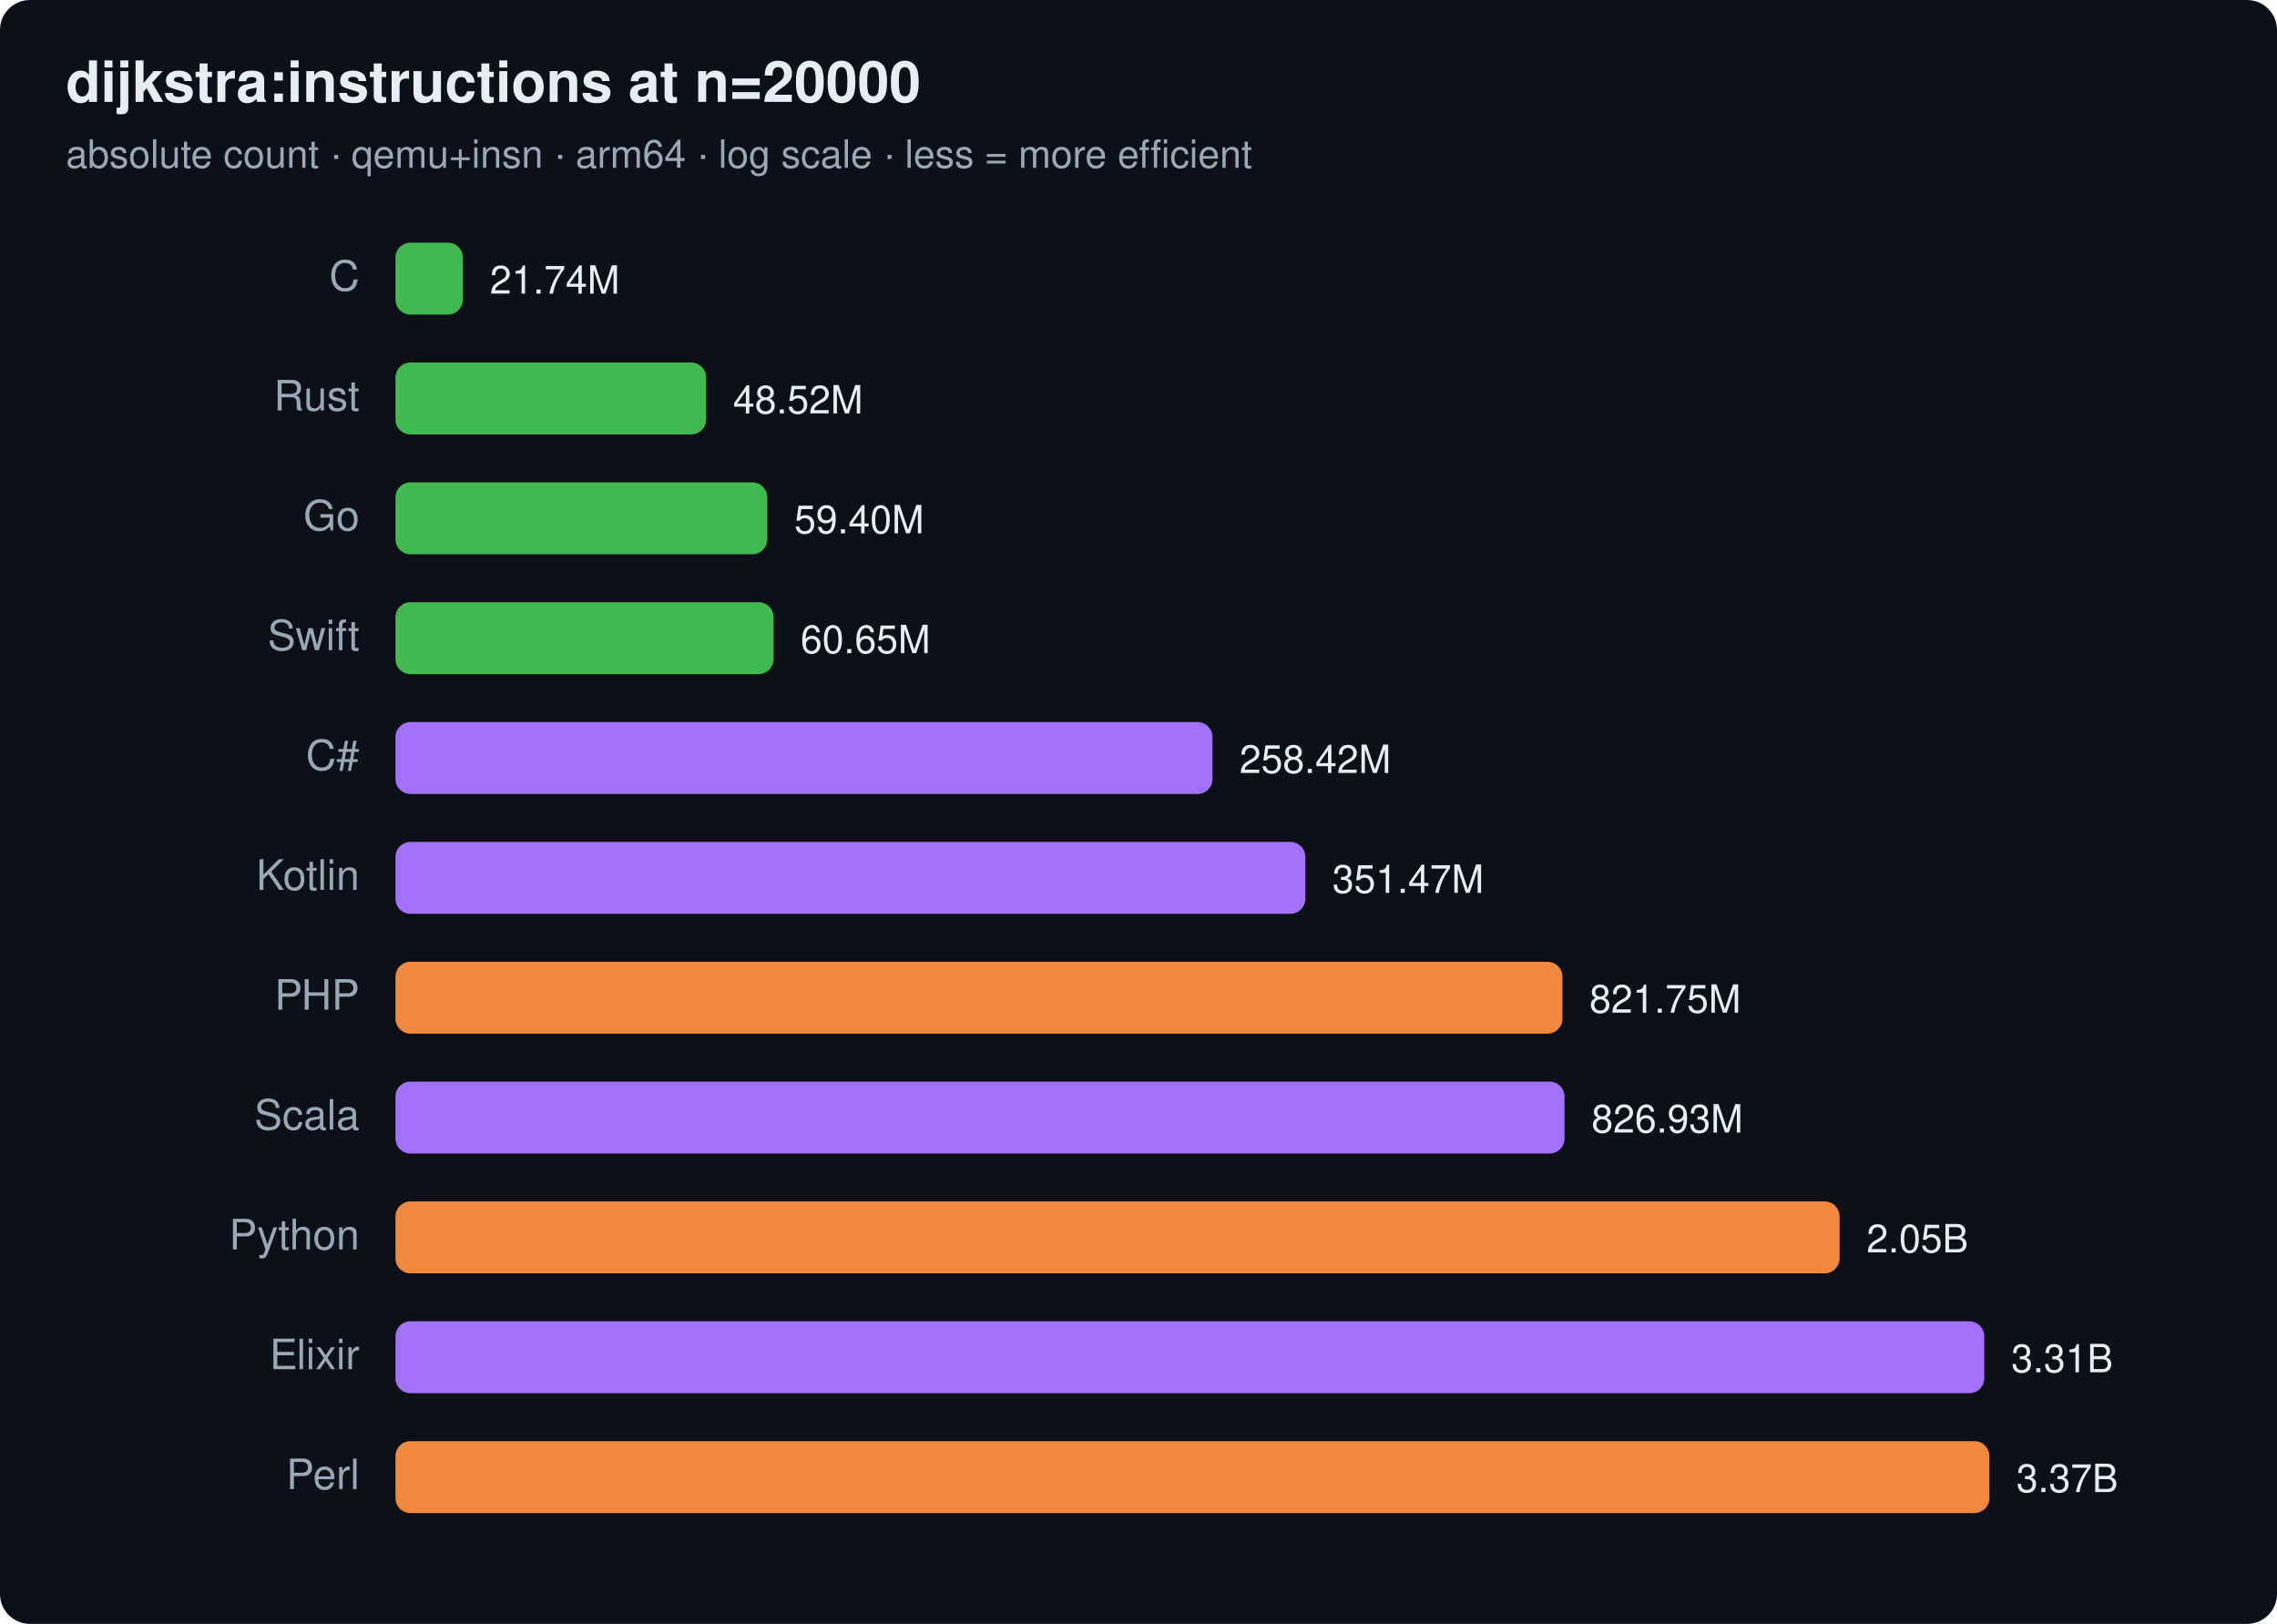
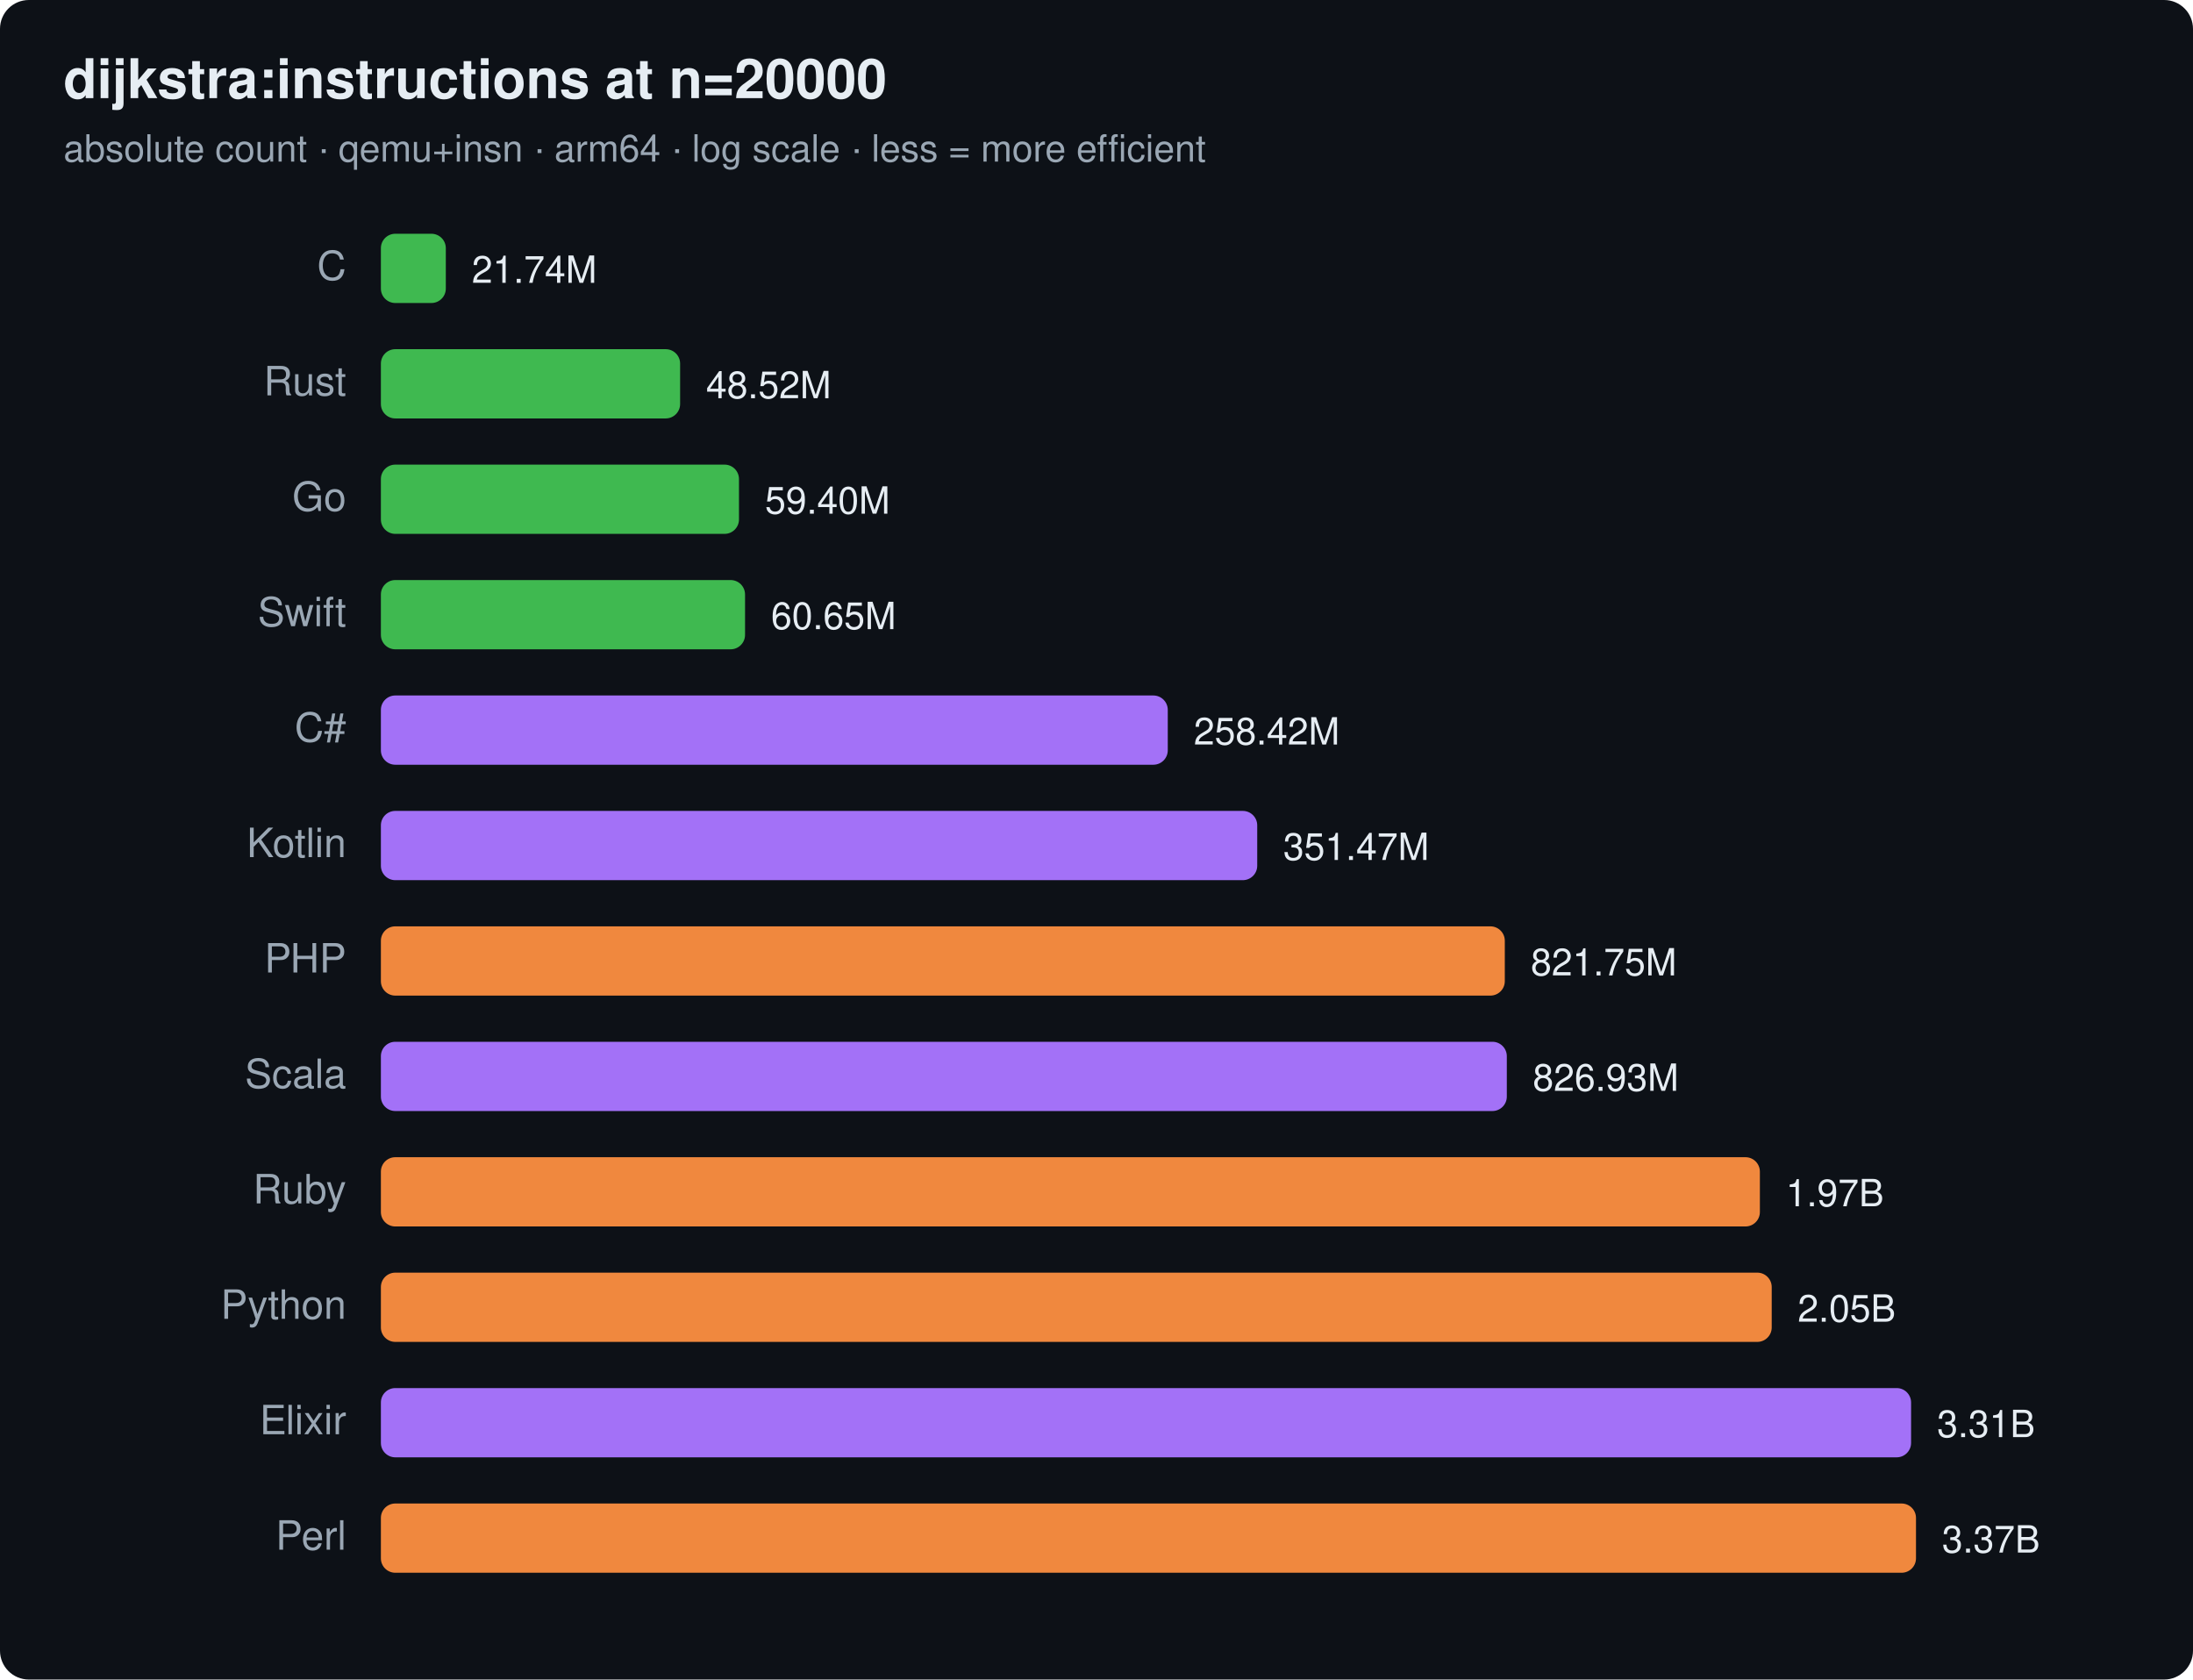
- <svg xmlns="http://www.w3.org/2000/svg" width="760" height="542" viewBox="0 0 760 542" font-family="ui-sans-serif,system-ui,Segoe UI,Helvetica,Arial">
-   <rect width="760" height="542" rx="10" fill="#0d1117" />
+ <svg xmlns="http://www.w3.org/2000/svg" width="760" height="582" viewBox="0 0 760 582" font-family="ui-sans-serif,system-ui,Segoe UI,Helvetica,Arial">
+   <rect width="760" height="582" rx="10" fill="#0d1117" />
  <text x="22" y="34" font-size="19" font-weight="700" fill="#e6edf3">dijkstra:instructions at n=20000</text>
  <text x="22" y="56" font-size="13" fill="#9aa7b4">absolute count · qemu+insn · arm64 · log scale · less = more efficient</text>
  <text x="120" y="97" text-anchor="end" font-size="14" fill="#9aa7b4">C</text>
  <rect x="132" y="81" width="22.5" height="24" rx="5" fill="#3fb950" />
  <text x="163.5" y="98" font-size="13" fill="#e6edf3">21.74M</text>
  <text x="120" y="137" text-anchor="end" font-size="14" fill="#9aa7b4">Rust</text>
  <rect x="132" y="121" width="103.7" height="24" rx="5" fill="#3fb950" />
  <text x="244.7" y="138" font-size="13" fill="#e6edf3">48.52M</text>
  <text x="120" y="177" text-anchor="end" font-size="14" fill="#9aa7b4">Go</text>
  <rect x="132" y="161" width="124.1" height="24" rx="5" fill="#3fb950" />
  <text x="265.1" y="178" font-size="13" fill="#e6edf3">59.40M</text>
  <text x="120" y="217" text-anchor="end" font-size="14" fill="#9aa7b4">Swift</text>
  <rect x="132" y="201" width="126.2" height="24" rx="5" fill="#3fb950" />
  <text x="267.2" y="218" font-size="13" fill="#e6edf3">60.65M</text>
  <text x="120" y="257" text-anchor="end" font-size="14" fill="#9aa7b4">C#</text>
  <rect x="132" y="241" width="272.7" height="24" rx="5" fill="#a371f7" />
  <text x="413.7" y="258" font-size="13" fill="#e6edf3">258.42M</text>
  <text x="120" y="297" text-anchor="end" font-size="14" fill="#9aa7b4">Kotlin</text>
  <rect x="132" y="281" width="303.7" height="24" rx="5" fill="#a371f7" />
  <text x="444.7" y="298" font-size="13" fill="#e6edf3">351.47M</text>
  <text x="120" y="337" text-anchor="end" font-size="14" fill="#9aa7b4">PHP</text>
  <rect x="132" y="321" width="389.5" height="24" rx="5" fill="#f0883e" />
  <text x="530.5" y="338" font-size="13" fill="#e6edf3">821.75M</text>
  <text x="120" y="377" text-anchor="end" font-size="14" fill="#9aa7b4">Scala</text>
  <rect x="132" y="361" width="390.2" height="24" rx="5" fill="#a371f7" />
  <text x="531.2" y="378" font-size="13" fill="#e6edf3">826.93M</text>
-   <text x="120" y="417" text-anchor="end" font-size="14" fill="#9aa7b4">Python</text>
-   <rect x="132" y="401" width="482.0" height="24" rx="5" fill="#f0883e" />
-   <text x="623.0" y="418" font-size="13" fill="#e6edf3">2.05B</text>
-   <text x="120" y="457" text-anchor="end" font-size="14" fill="#9aa7b4">Elixir</text>
-   <rect x="132" y="441" width="530.3" height="24" rx="5" fill="#a371f7" />
-   <text x="671.3" y="458" font-size="13" fill="#e6edf3">3.31B</text>
-   <text x="120" y="497" text-anchor="end" font-size="14" fill="#9aa7b4">Perl</text>
-   <rect x="132" y="481" width="532.0" height="24" rx="5" fill="#f0883e" />
-   <text x="673.0" y="498" font-size="13" fill="#e6edf3">3.37B</text>
+   <text x="120" y="417" text-anchor="end" font-size="14" fill="#9aa7b4">Ruby</text>
+   <rect x="132" y="401" width="477.9" height="24" rx="5" fill="#f0883e" />
+   <text x="618.9" y="418" font-size="13" fill="#e6edf3">1.97B</text>
+   <text x="120" y="457" text-anchor="end" font-size="14" fill="#9aa7b4">Python</text>
+   <rect x="132" y="441" width="482.0" height="24" rx="5" fill="#f0883e" />
+   <text x="623.0" y="458" font-size="13" fill="#e6edf3">2.05B</text>
+   <text x="120" y="497" text-anchor="end" font-size="14" fill="#9aa7b4">Elixir</text>
+   <rect x="132" y="481" width="530.3" height="24" rx="5" fill="#a371f7" />
+   <text x="671.3" y="498" font-size="13" fill="#e6edf3">3.31B</text>
+   <text x="120" y="537" text-anchor="end" font-size="14" fill="#9aa7b4">Perl</text>
+   <rect x="132" y="521" width="532.0" height="24" rx="5" fill="#f0883e" />
+   <text x="673.0" y="538" font-size="13" fill="#e6edf3">3.37B</text>
</svg>
